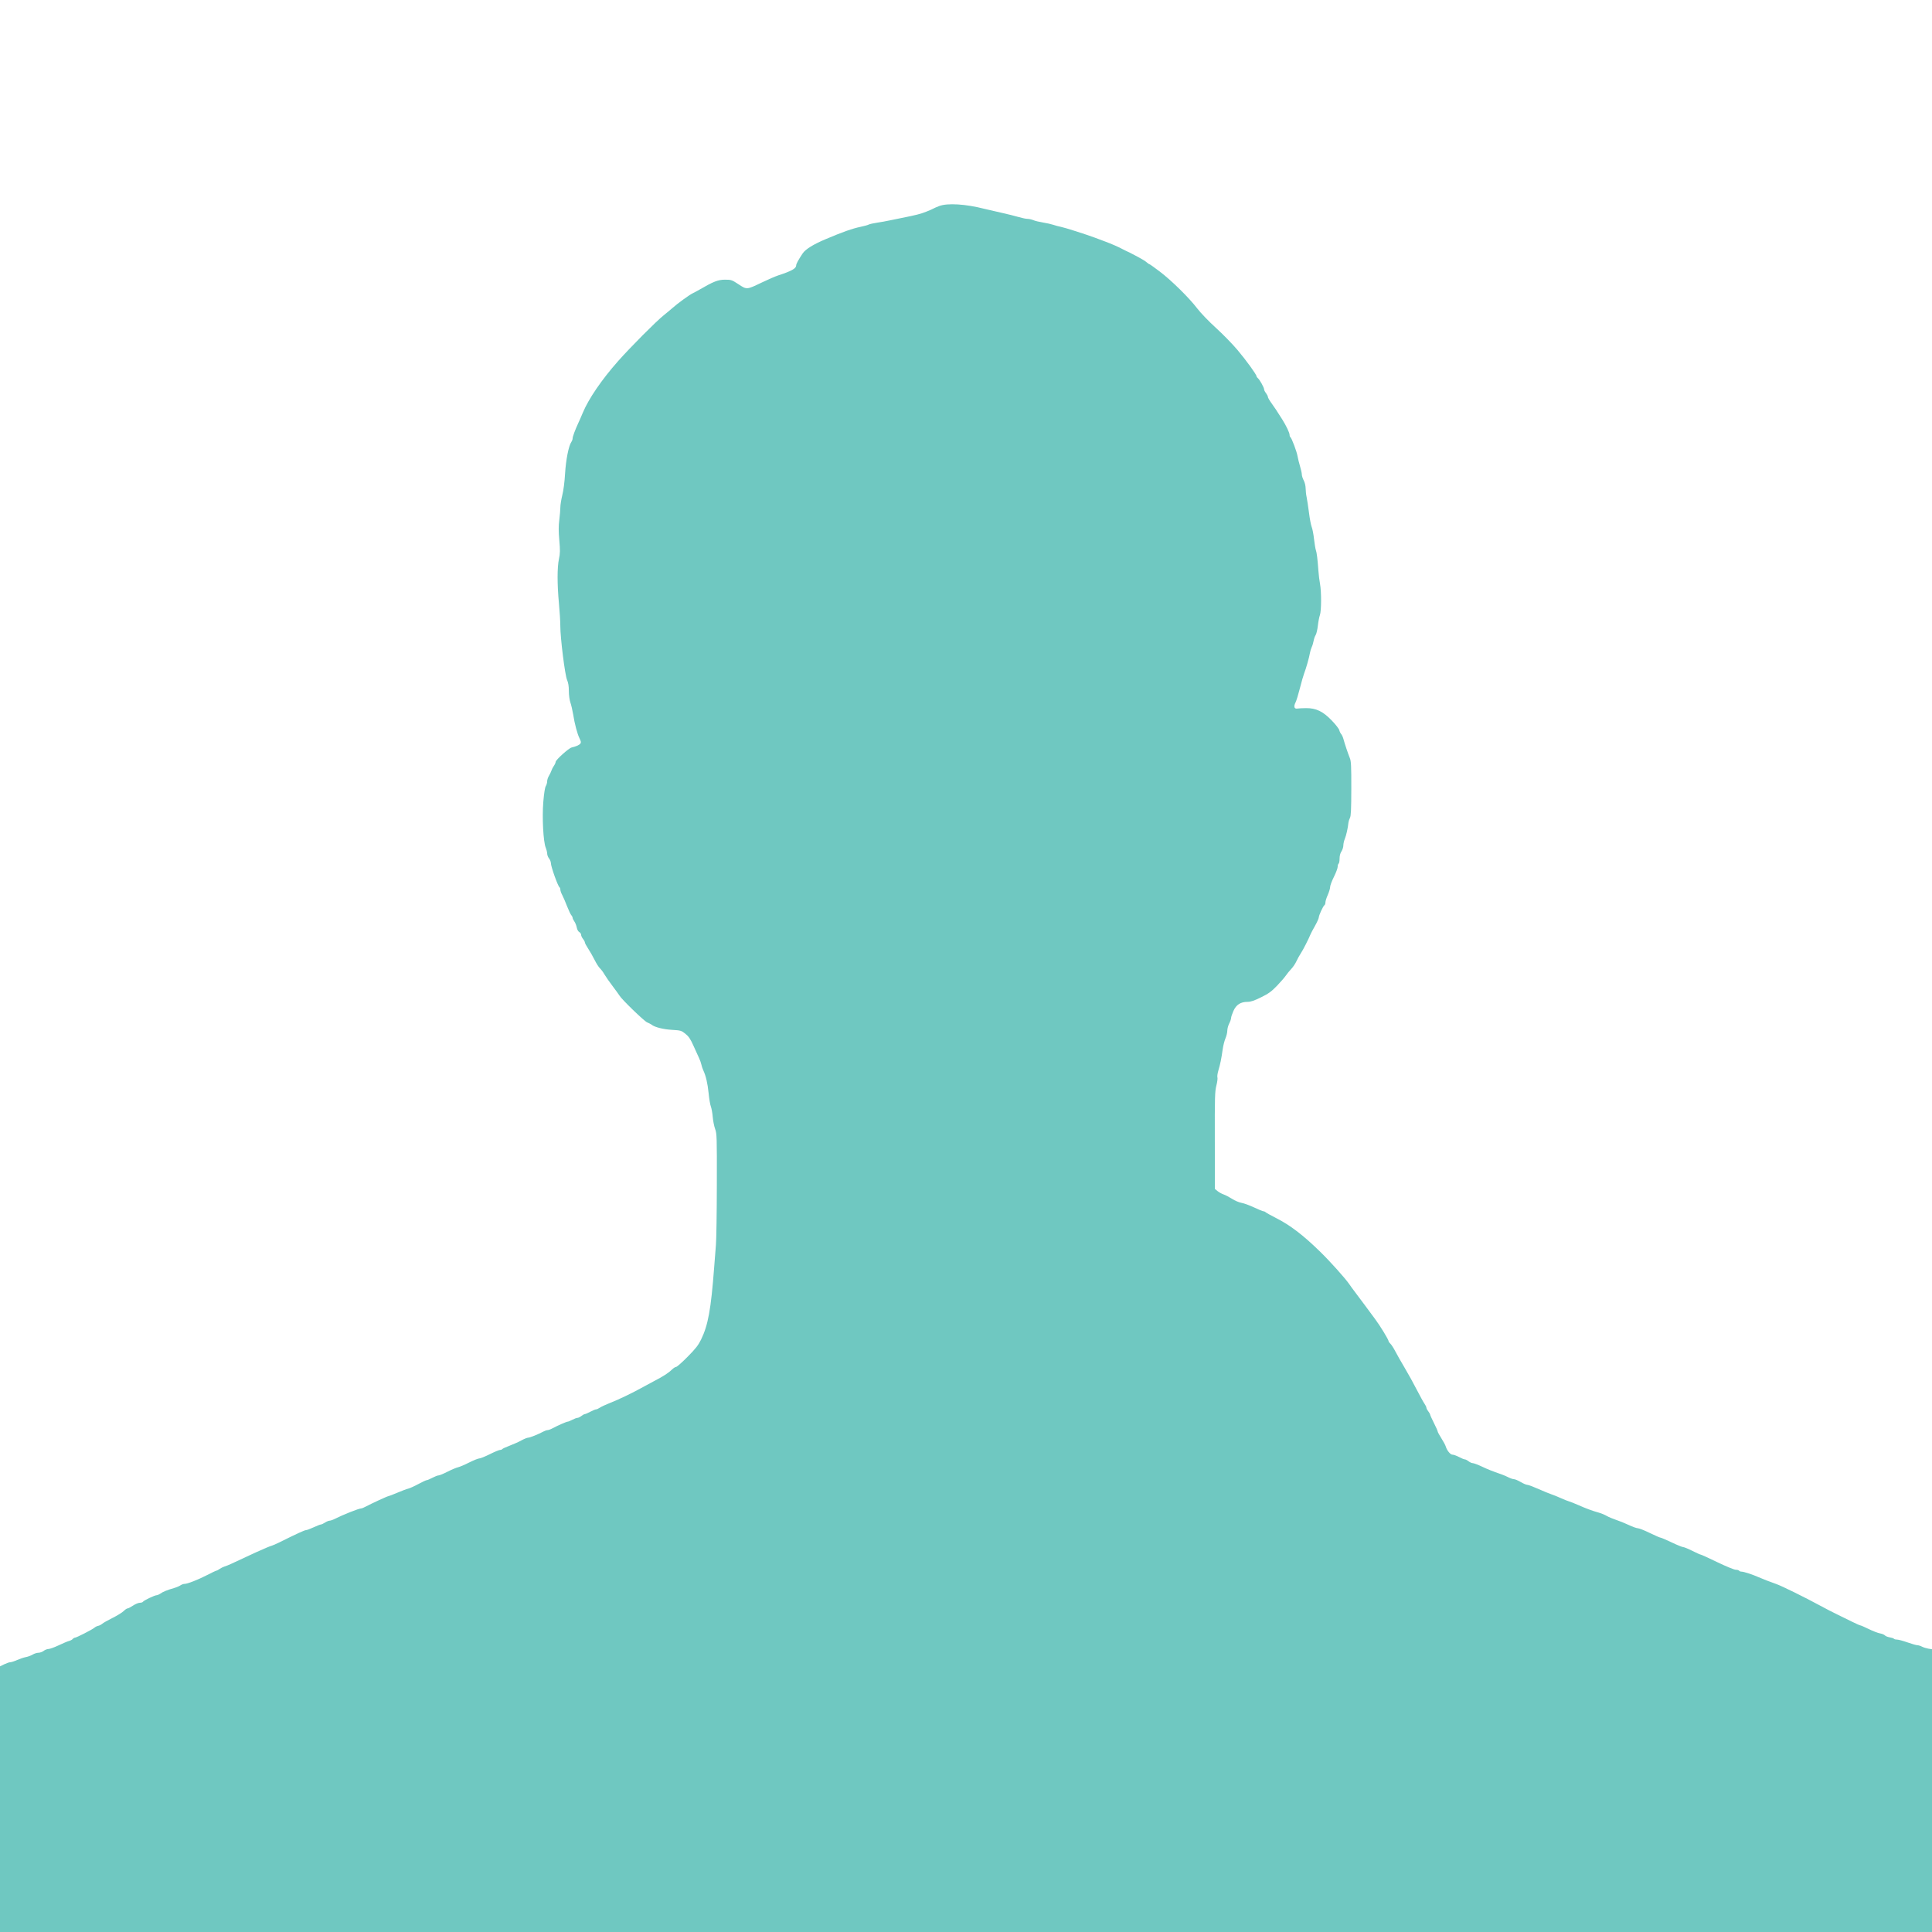
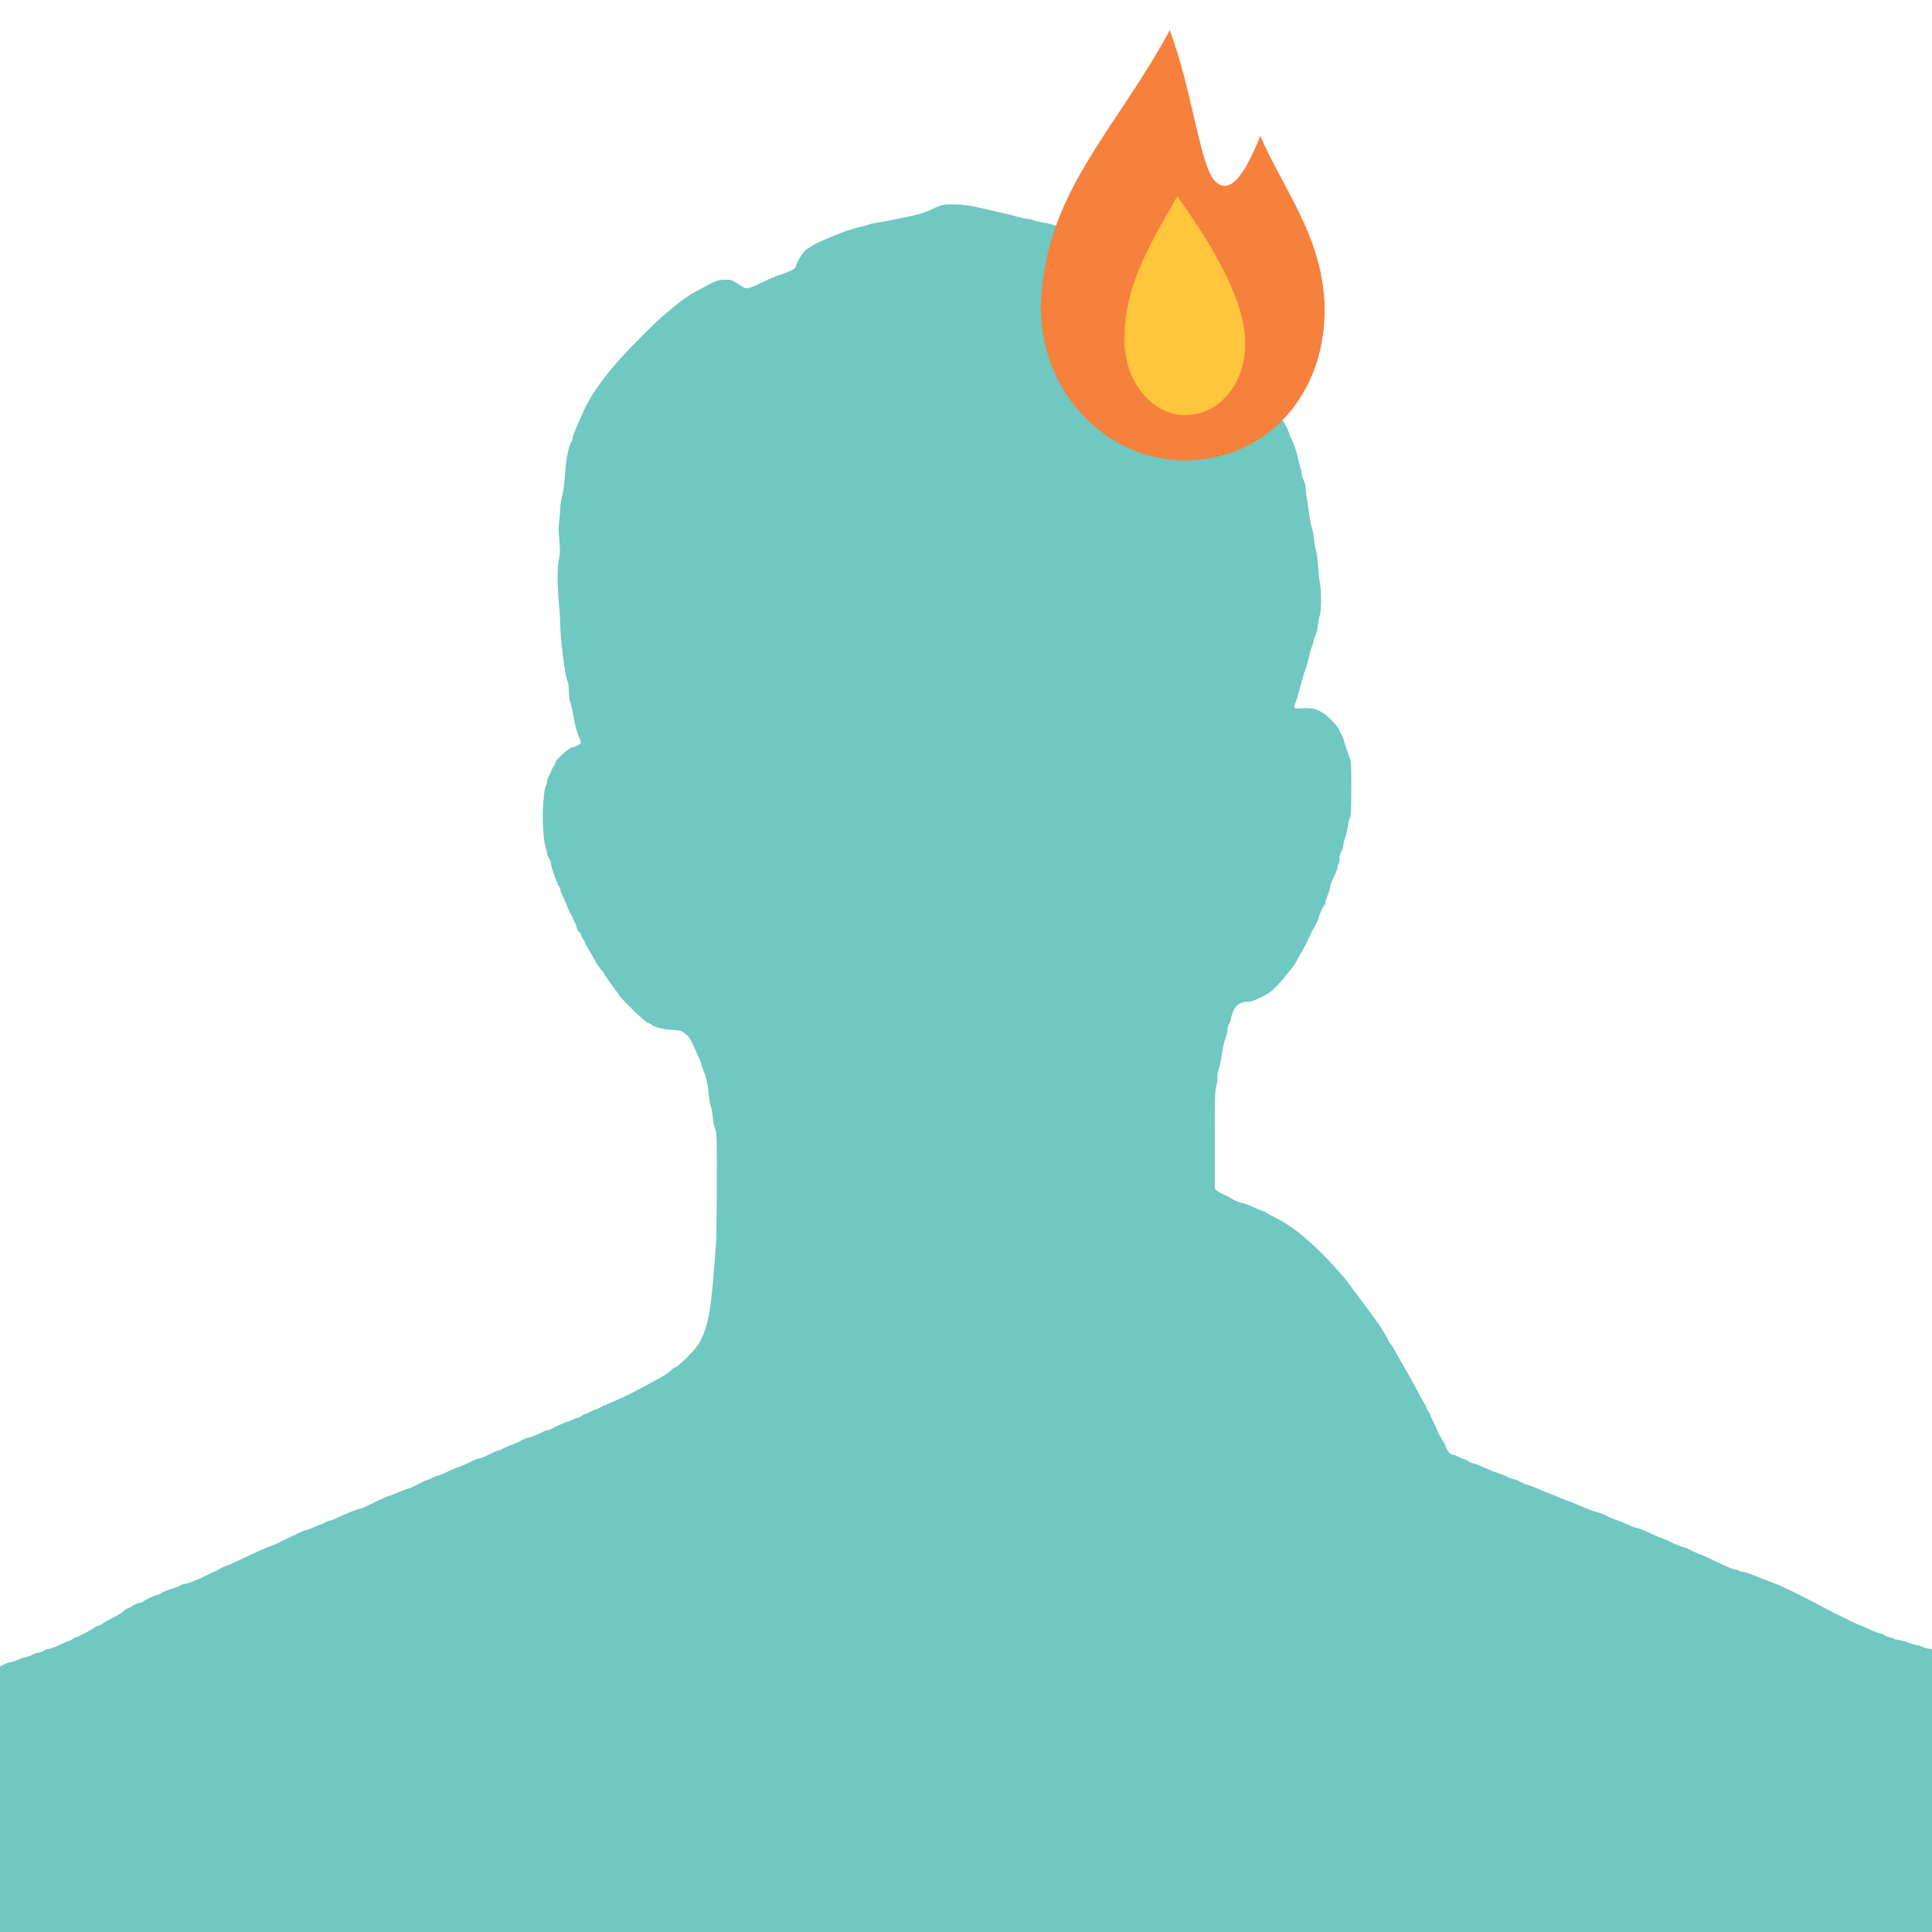
<svg xmlns="http://www.w3.org/2000/svg" viewBox="0 0 512 512" width="512" height="512">
  <path fill="#6FC8C1" fill-rule="evenodd" d="M0 476.8L0 441.6L1.13 441.05C1.75 440.75 2.48 440.5 2.75 440.5C3.02 440.5 3.83 440.24 4.56 439.91C5.29 439.59 6.34 439.24 6.88 439.14C7.43 439.04 8.23 438.74 8.65 438.48C9.08 438.22 9.77 438 10.18 438C10.6 438 11.22 437.77 11.57 437.5C11.92 437.23 12.49 437 12.85 437C13.2 437 14.42 436.56 15.56 436.02C16.69 435.48 17.93 434.96 18.3 434.87C18.67 434.78 19.11 434.54 19.27 434.35C19.43 434.16 19.7 434 19.86 434C20.26 434 24.5 431.83 25.02 431.36C25.25 431.15 25.69 430.93 26 430.87C26.32 430.81 26.81 430.56 27.1 430.31C27.39 430.06 28.62 429.36 29.84 428.76C31.05 428.16 32.37 427.34 32.76 426.96C33.14 426.57 33.61 426.25 33.79 426.25C33.98 426.25 34.63 425.91 35.25 425.5C35.87 425.09 36.68 424.75 37.05 424.75C37.42 424.75 37.8 424.63 37.89 424.48C38.1 424.13 40.99 422.75 41.51 422.75C41.72 422.75 42.17 422.55 42.51 422.31C43.21 421.82 44.34 421.36 46.06 420.87C46.72 420.68 47.5 420.35 47.81 420.14C48.11 419.93 48.59 419.75 48.87 419.75C49.67 419.75 52.41 418.68 54.88 417.41C56.11 416.77 57.22 416.25 57.34 416.25C57.45 416.25 57.85 416.04 58.21 415.78C58.58 415.53 59.16 415.24 59.5 415.14C59.84 415.04 60.58 414.75 61.12 414.5C61.67 414.24 63.25 413.51 64.62 412.87C66 412.23 67.46 411.55 67.88 411.36C70.4 410.23 71.45 409.79 72 409.63C72.34 409.53 73.24 409.14 74 408.76C78.51 406.51 80.72 405.5 81.09 405.5C81.33 405.5 82.24 405.16 83.12 404.75C84.01 404.34 84.87 404 85.05 404C85.23 404 85.71 403.77 86.12 403.5C86.54 403.23 87.08 403 87.33 403C87.57 403 88.19 402.79 88.7 402.53C90.92 401.41 95.1 399.75 95.71 399.75C95.88 399.75 96.44 399.53 96.95 399.25C98.47 398.44 102.67 396.5 102.92 396.5C103.04 396.5 104.1 396.1 105.26 395.6C106.42 395.11 107.73 394.61 108.17 394.51C108.61 394.4 109.83 393.85 110.88 393.28C111.93 392.71 112.93 392.25 113.11 392.25C113.28 392.25 113.95 391.97 114.6 391.62C115.25 391.28 115.97 391 116.22 391C116.46 391 117.53 390.56 118.59 390.02C119.65 389.48 120.88 388.96 121.32 388.86C121.76 388.77 123.11 388.2 124.31 387.59C125.51 386.99 126.73 386.5 127.02 386.5C127.32 386.5 128.57 385.99 129.8 385.38C131.04 384.76 132.26 384.25 132.51 384.25C132.76 384.25 133.03 384.15 133.11 384.02C133.19 383.9 134.07 383.49 135.06 383.12C136.06 382.74 137.46 382.12 138.18 381.72C138.9 381.32 139.71 381 139.97 381C140.42 381 142.69 380.09 144.04 379.36C144.4 379.16 144.89 379 145.11 379C145.34 379 145.94 378.78 146.45 378.5C147.87 377.74 150.14 376.75 150.46 376.75C150.62 376.75 151.17 376.52 151.68 376.25C152.2 375.98 152.8 375.75 153.03 375.75C153.25 375.75 153.72 375.52 154.07 375.25C154.42 374.98 154.83 374.75 154.99 374.75C155.14 374.75 155.8 374.47 156.45 374.12C157.09 373.78 157.77 373.5 157.96 373.5C158.15 373.5 158.6 373.3 158.96 373.05C159.33 372.8 160.53 372.24 161.62 371.81C163.94 370.91 167.51 369.19 170.38 367.6C171.47 366.99 172.82 366.26 173.38 365.98C175.72 364.78 177.13 363.87 178.08 362.94C178.47 362.56 178.96 362.25 179.17 362.25C179.39 362.25 180.76 361.04 182.22 359.56C184.34 357.42 185.06 356.5 185.79 355C187.66 351.16 188.41 347.03 189.26 335.88C189.4 333.95 189.62 331.25 189.73 329.88C189.85 328.5 189.96 321.33 189.97 313.95C190 301.29 189.97 300.44 189.52 299.2C189.25 298.47 188.97 297.03 188.88 296C188.8 294.97 188.57 293.73 188.39 293.25C188.2 292.77 187.93 291.17 187.79 289.7C187.52 287.07 187.07 285.12 186.37 283.62C186.18 283.21 185.95 282.54 185.87 282.12C185.79 281.71 185.51 280.93 185.25 280.38C184.99 279.82 184.33 278.36 183.77 277.12C182.98 275.35 182.53 274.68 181.65 273.97C180.57 273.11 180.42 273.06 178.08 272.92C175.77 272.79 173.49 272.21 172.7 271.57C172.52 271.42 171.98 271.14 171.5 270.94C170.69 270.6 164.71 264.81 164.17 263.84C164.04 263.62 163.24 262.52 162.4 261.4C161.55 260.29 160.56 258.87 160.2 258.25C159.85 257.63 159.3 256.9 159 256.62C158.69 256.35 158.05 255.34 157.57 254.38C157.08 253.41 156.31 252.05 155.84 251.35C155.38 250.65 155 249.93 155 249.76C155 249.59 154.78 249.17 154.5 248.82C154.22 248.47 154 247.98 154 247.73C154 247.47 153.78 247.15 153.51 247.01C153.23 246.85 152.95 246.35 152.85 245.81C152.76 245.3 152.47 244.58 152.22 244.21C151.96 243.85 151.75 243.41 151.75 243.23C151.75 243.06 151.59 242.74 151.39 242.52C151.2 242.3 150.69 241.22 150.26 240.12C149.84 239.02 149.27 237.71 149 237.2C148.72 236.69 148.5 236.05 148.5 235.78C148.5 235.5 148.4 235.22 148.28 235.15C147.86 234.88 146 229.69 145.99 228.73C145.99 228.4 145.77 227.84 145.5 227.5C145.23 227.16 145.01 226.58 145.01 226.22C145 225.86 144.83 225.16 144.63 224.67C143.98 223.11 143.64 216.71 143.98 212.53C144.17 210.24 144.42 208.67 144.64 208.32C144.84 208.02 145 207.45 145 207.07C145 206.69 145.21 206.03 145.47 205.61C145.73 205.19 146.02 204.57 146.13 204.23C146.23 203.9 146.53 203.33 146.78 202.96C147.04 202.6 147.25 202.13 147.25 201.92C147.25 201.39 150.73 198.26 151.5 198.09C152.56 197.86 153.47 197.46 153.79 197.08C154.03 196.78 153.99 196.5 153.58 195.67C152.98 194.46 152.31 191.93 151.88 189.25C151.71 188.22 151.39 186.84 151.16 186.18C150.92 185.48 150.75 184.2 150.75 183.12C150.75 181.84 150.6 180.93 150.28 180.19C149.72 178.93 148.48 168.98 148.49 165.88C148.49 164.78 148.33 162.07 148.12 159.88C147.65 154.78 147.65 150.37 148.13 148.12C148.44 146.66 148.46 145.85 148.22 143.17C148.01 140.79 148.01 139.39 148.22 137.77C148.37 136.57 148.5 135.07 148.5 134.44C148.5 133.8 148.74 132.35 149.02 131.2C149.33 129.96 149.63 127.67 149.75 125.5C149.97 121.86 150.7 118.15 151.41 117.13C151.6 116.86 151.75 116.43 151.75 116.18C151.75 115.71 152.42 113.91 153.25 112.12C153.51 111.58 154.05 110.34 154.45 109.38C156 105.66 159.46 100.61 163.8 95.7C167.07 92.01 173.83 85.21 175.88 83.56C176.84 82.79 177.85 81.95 178.12 81.7C179.46 80.49 182.71 78.12 183.56 77.73C183.87 77.59 184.69 77.14 185.38 76.75C189.08 74.6 190.3 74.12 192.13 74.12C193.8 74.12 193.96 74.18 195.72 75.34C197.93 76.79 197.86 76.8 201.92 74.85C203.54 74.07 205.49 73.23 206.25 72.98C209.83 71.81 211 71.15 211 70.3C211 69.93 211.58 68.86 212.69 67.19C213.45 66.05 215.54 64.75 218.88 63.35C223.44 61.42 225.93 60.55 228.07 60.11C229.01 59.91 229.97 59.65 230.22 59.51C230.47 59.38 231.45 59.16 232.4 59.02C233.35 58.88 234.91 58.6 235.88 58.39C236.84 58.19 238.24 57.91 239 57.75C242.75 57.01 243.99 56.69 245.49 56.09C246.39 55.74 247.24 55.36 247.38 55.26C247.51 55.17 248.19 54.87 248.88 54.61C251.09 53.76 255.91 54.06 261 55.37C261.76 55.56 263.73 56.02 265.38 56.38C267.02 56.75 269.11 57.26 270 57.53C270.89 57.79 271.94 58.01 272.32 58C272.7 58 273.4 58.16 273.86 58.35C274.32 58.55 275.48 58.82 276.43 58.97C277.38 59.12 278.6 59.4 279.14 59.58C279.68 59.77 280.57 60.01 281.12 60.11C282.14 60.3 287.81 62.11 290.19 63C290.91 63.28 292.15 63.74 292.94 64.03C294.41 64.56 296.83 65.63 297.5 66.03C297.71 66.15 298.16 66.38 298.5 66.53C299.22 66.85 299.41 66.94 301.69 68.15C302.61 68.64 303.61 69.25 303.89 69.52C304.17 69.78 304.49 70 304.59 70C304.68 70 305.91 70.87 307.32 71.94C310.46 74.32 315.13 78.92 317.27 81.73C318.17 82.91 320.34 85.17 322.2 86.86C324.03 88.52 326.62 91.17 327.95 92.75C330.26 95.49 333 99.27 333 99.73C333 99.84 333.17 100.08 333.37 100.24C333.85 100.64 335 102.71 335 103.18C335 103.38 335.22 103.83 335.5 104.18C335.77 104.53 336 104.98 336 105.17C336 105.36 336.42 106.11 336.94 106.82C337.84 108.07 338.38 108.88 339.8 111.14C340.84 112.78 341.75 114.7 341.75 115.23C341.75 115.5 341.85 115.78 341.97 115.85C342.3 116.06 343.69 119.75 343.87 120.93C343.97 121.51 344.26 122.69 344.52 123.56C344.78 124.42 345 125.41 345 125.75C345 126.1 345.23 126.8 345.5 127.32C345.79 127.86 346 128.74 346.01 129.44C346.02 130.09 346.13 131.13 346.27 131.75C346.4 132.37 346.68 134.2 346.89 135.83C347.09 137.45 347.42 139.17 347.61 139.64C347.81 140.11 348.09 141.56 348.23 142.85C348.38 144.15 348.6 145.47 348.72 145.79C348.96 146.42 349.18 148.28 349.39 151.24C349.46 152.27 349.65 153.85 349.82 154.74C350.21 156.88 350.19 161.88 349.79 163C349.61 163.48 349.37 164.74 349.25 165.8C349.13 166.86 348.86 167.99 348.66 168.3C348.45 168.62 348.21 169.32 348.11 169.88C348.01 170.43 347.79 171.16 347.61 171.51C347.44 171.86 347.22 172.59 347.13 173.13C346.94 174.28 346.1 177.22 345.6 178.5C345.41 178.98 344.91 180.72 344.49 182.38C344.07 184.03 343.56 185.72 343.34 186.13C342.79 187.2 342.97 187.9 343.76 187.78C344.1 187.72 345.16 187.67 346.12 187.66C348.77 187.64 350.62 188.53 352.94 190.95C353.95 191.99 354.83 193.13 354.92 193.49C355 193.84 355.23 194.31 355.43 194.54C355.63 194.77 355.89 195.34 356.01 195.79C356.34 197.05 357.25 199.75 357.71 200.87C358.06 201.71 358.12 202.9 358.11 208.99C358.1 214.53 358.02 216.27 357.75 216.75C357.57 217.09 357.39 217.66 357.35 218C357.22 219.4 356.76 221.43 356.39 222.3C356.18 222.82 356 223.6 356 224.05C356 224.51 355.77 225.21 355.5 225.62C355.18 226.1 355 226.8 355 227.55C355 228.19 354.89 228.79 354.75 228.87C354.61 228.96 354.5 229.33 354.5 229.7C354.5 230.07 354.05 231.28 353.5 232.38C352.95 233.47 352.5 234.68 352.5 235.06C352.5 235.43 352.22 236.37 351.88 237.15C351.53 237.93 351.25 238.82 351.25 239.14C351.25 239.46 351.14 239.79 351 239.87C350.65 240.09 349.5 242.57 349.49 243.15C349.48 243.41 349.03 244.41 348.48 245.38C347.94 246.34 347.43 247.29 347.35 247.5C346.82 248.81 345.31 251.78 344.74 252.62C344.37 253.18 343.84 254.13 343.56 254.75C343.28 255.37 342.68 256.27 342.22 256.75C341.76 257.23 341.1 258.04 340.76 258.54C340.41 259.05 339.34 260.28 338.38 261.28C336.94 262.77 336.18 263.32 334.19 264.3C332.36 265.2 331.46 265.5 330.61 265.5C328.78 265.5 327.6 266.26 326.87 267.91C326.53 268.68 326.25 269.53 326.25 269.79C326.25 270.05 326.03 270.71 325.75 271.25C325.47 271.79 325.25 272.64 325.25 273.13C325.25 273.63 325.03 274.56 324.75 275.2C324.48 275.85 324.15 277.16 324.02 278.12C323.69 280.5 323.36 282.12 322.88 283.7C322.66 284.43 322.54 285.25 322.63 285.52C322.72 285.79 322.59 286.77 322.35 287.69C321.96 289.2 321.91 290.73 321.94 302.23L321.96 315.08L322.67 315.66C323.06 315.97 323.77 316.37 324.25 316.53C324.73 316.69 325.74 317.22 326.5 317.7C327.26 318.19 328.39 318.67 329.02 318.77C329.65 318.87 331.14 319.42 332.33 319.98C333.52 320.54 334.64 321 334.82 321C335 321 335.27 321.12 335.41 321.26C335.56 321.41 336.85 322.12 338.28 322.85C341.9 324.68 345.4 327.36 349.82 331.68C352.53 334.32 356.53 338.79 357.58 340.33C357.88 340.78 358.56 341.71 359.08 342.39C359.6 343.07 360.73 344.57 361.58 345.73C362.43 346.9 363.72 348.64 364.45 349.61C365.78 351.39 368 355.04 368 355.45C368 355.57 368.21 355.86 368.47 356.1C368.73 356.34 369.31 357.22 369.75 358.08C370.19 358.93 371.32 360.92 372.26 362.5C373.2 364.08 374.66 366.71 375.49 368.35C376.33 369.98 377.24 371.63 377.51 372.01C377.78 372.39 378 372.85 378.01 373.04C378.01 373.22 378.23 373.66 378.5 374C378.77 374.34 378.99 374.74 379 374.88C379 375.01 379.45 376.01 380 377.1C380.55 378.18 381 379.2 381 379.35C381 379.5 381.44 380.31 381.97 381.15C382.51 382 383.03 382.95 383.12 383.28C383.45 384.39 384.35 385.5 384.92 385.5C385.23 385.5 386 385.78 386.65 386.12C387.3 386.47 387.99 386.75 388.19 386.75C388.38 386.75 388.83 386.97 389.18 387.25C389.53 387.52 390.03 387.75 390.3 387.75C390.57 387.75 391.65 388.15 392.7 388.65C394.45 389.47 395.37 389.83 398 390.75C398.48 390.92 399.29 391.27 399.8 391.53C400.31 391.79 400.95 392 401.23 392C401.5 392 402.3 392.34 403 392.75C403.7 393.16 404.49 393.5 404.76 393.5C405.03 393.5 406.34 393.99 407.69 394.59C409.03 395.19 410.57 395.82 411.12 396C411.68 396.18 412.8 396.63 413.62 397.01C414.45 397.39 415.41 397.77 415.75 397.86C416.09 397.95 417.22 398.4 418.25 398.85C420.29 399.76 422 400.39 423.75 400.88C424.37 401.05 425.28 401.43 425.77 401.72C426.26 402.01 427.39 402.49 428.27 402.78C429.15 403.07 430.68 403.68 431.66 404.15C432.65 404.62 433.72 405 434.04 405C434.36 405 435.79 405.56 437.2 406.25C438.62 406.94 439.91 407.5 440.08 407.5C440.24 407.5 441.56 408.06 443 408.75C444.44 409.44 445.82 410 446.07 410C446.31 410 447.41 410.45 448.5 411C449.59 411.55 450.6 412 450.74 412C450.87 412 452.85 412.9 455.12 414C457.4 415.1 459.59 416 459.99 416C460.39 416 460.79 416.11 460.88 416.25C460.96 416.39 461.26 416.5 461.55 416.5C462.1 416.5 464.5 417.28 466 417.95C467.15 418.46 469.04 419.19 470.75 419.79C472.17 420.28 478.41 423.36 482.38 425.52C483.61 426.2 485.58 427.21 486.75 427.78C487.92 428.35 489.75 429.25 490.83 429.78C491.9 430.31 492.89 430.75 493.03 430.75C493.16 430.75 494.17 431.19 495.27 431.73C496.37 432.27 497.71 432.78 498.24 432.87C498.78 432.96 499.35 433.2 499.52 433.4C499.68 433.59 500.25 433.82 500.79 433.91C501.32 434 501.82 434.16 501.9 434.28C501.97 434.4 502.33 434.5 502.7 434.5C503.08 434.5 504.33 434.84 505.5 435.25C506.67 435.66 507.85 436 508.12 436C508.4 436 508.95 436.17 509.35 436.38C509.74 436.59 510.5 436.82 511.03 436.91L512 437.06L512 474.53L512 512L256 512L0 512L0 476.8Z" />
+   <path fill="#F5813C" d="M310 8C296 34 278 50 276 78C274 102 292 122 314 122C336 122 352 104 351 80C350 62 340 50 334 36C330 46 326 52 322 48C318 44 316 24 310 8Z" />
+   <path fill="#FFC53D" d="M312 52C304 66 298 76 298 90C298 102 306 110 314 110C323 110 330 102 330 91C330 80 322 66 312 52Z" />
</svg>
